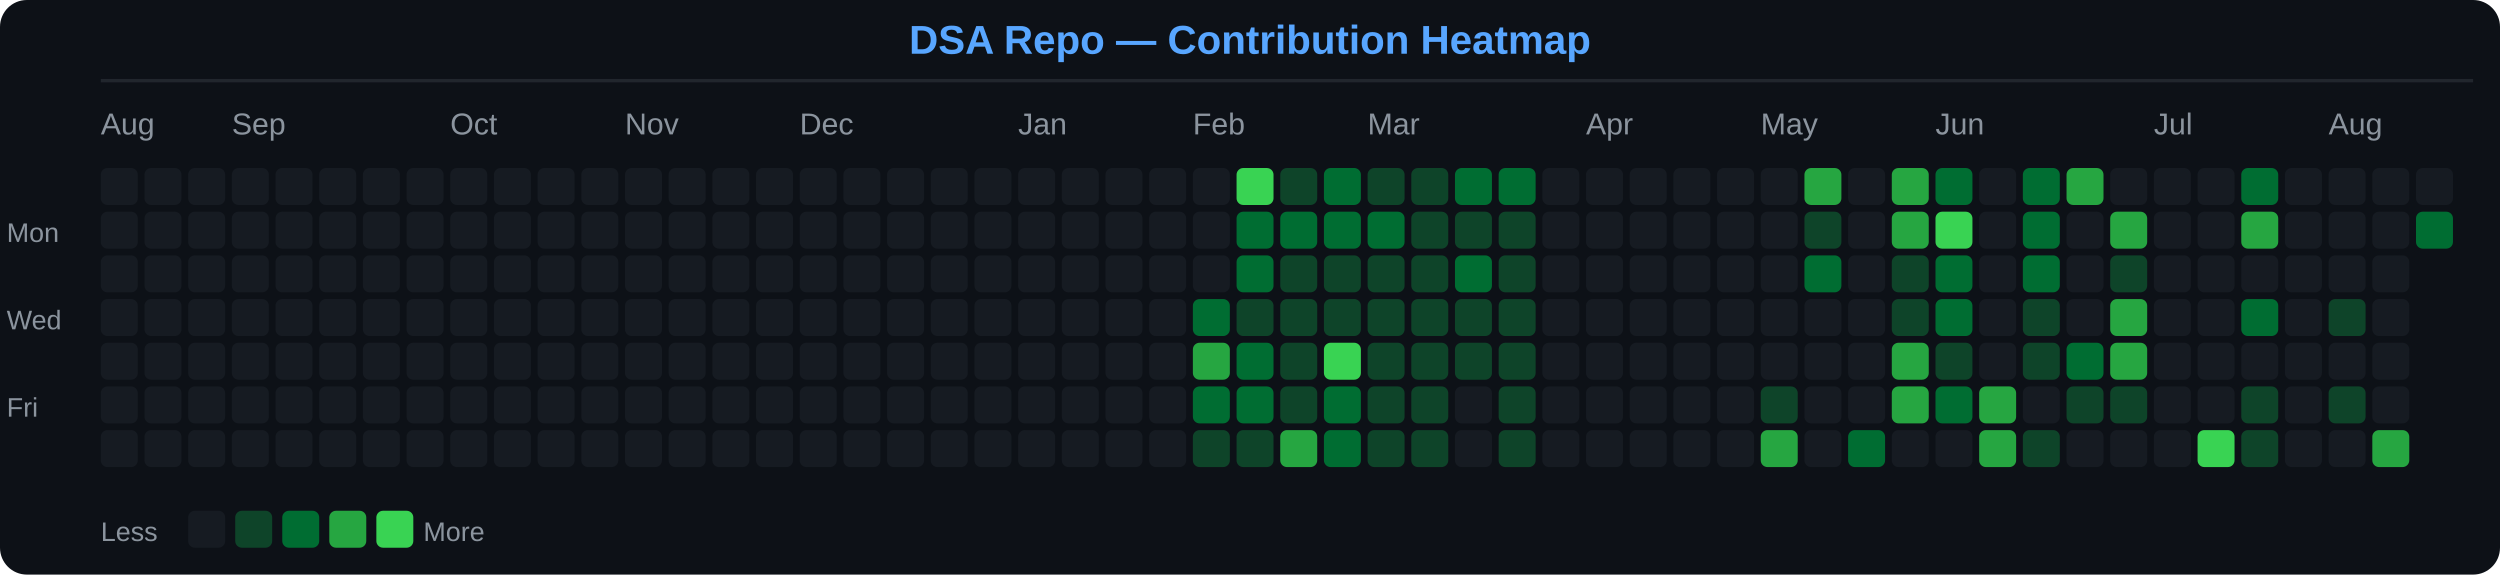
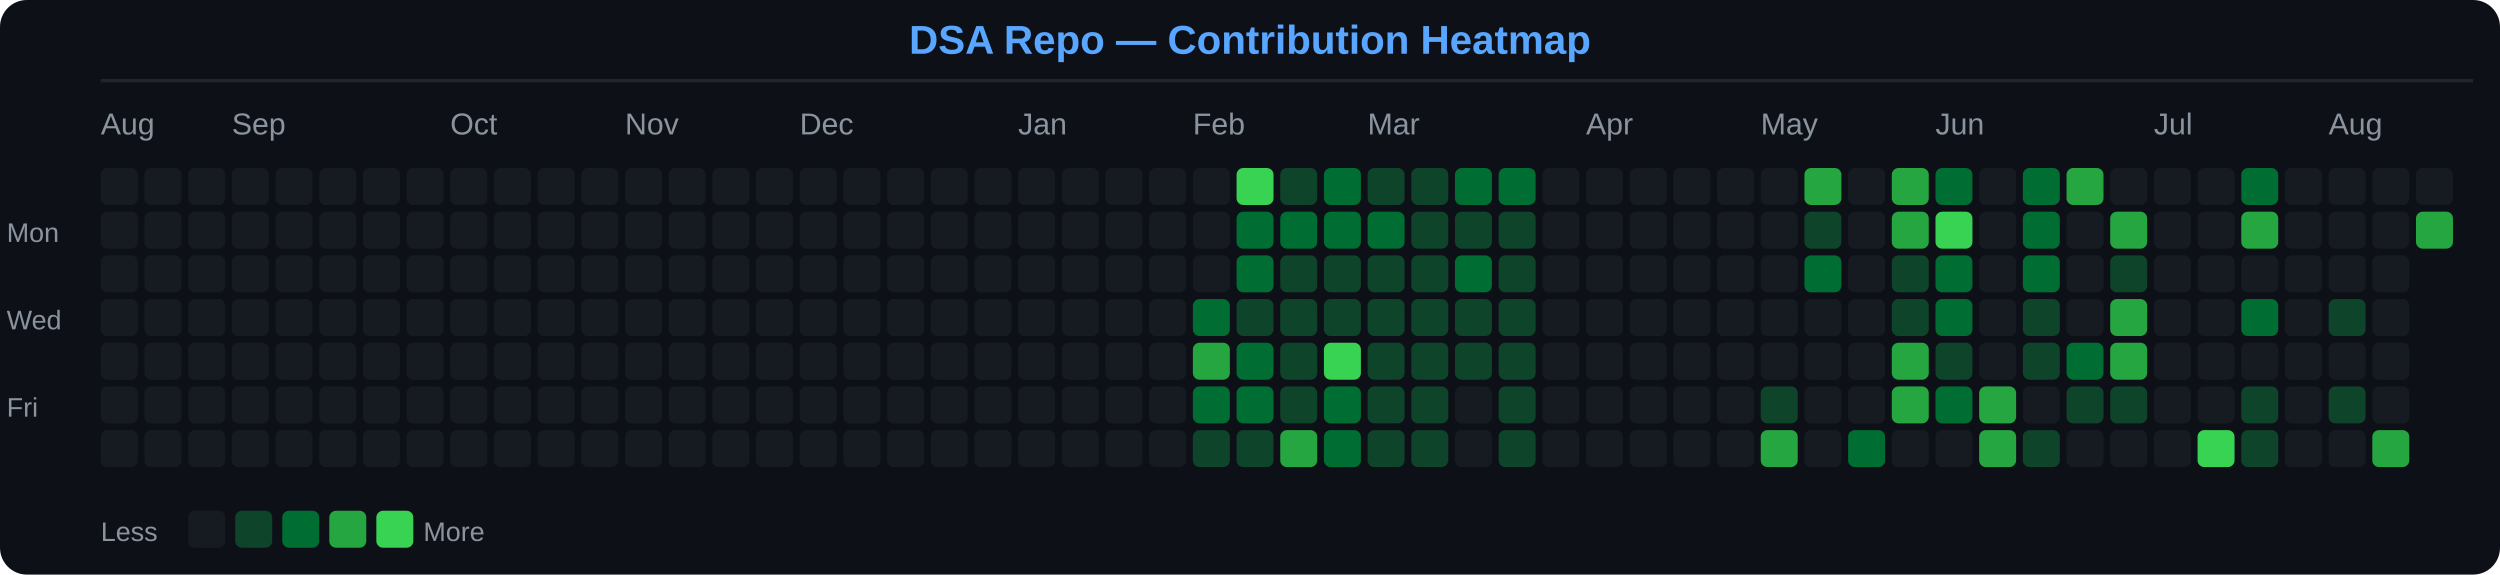
<svg xmlns="http://www.w3.org/2000/svg" width="744" height="171" viewBox="0 0 744 171">
  <rect width="744" height="171" fill="#0d1117" rx="8" />
  <text x="372" y="16" fill="#58a6ff" font-family="Arial,sans-serif" font-size="12" text-anchor="middle" font-weight="bold">DSA Repo — Contribution Heatmap</text>
  <line x1="30" y1="24" x2="736" y2="24" stroke="#21262d" stroke-width="1" />
  <text x="2" y="72" fill="#8b949e" font-family="Arial,sans-serif" font-size="8">Mon</text>
  <text x="2" y="98" fill="#8b949e" font-family="Arial,sans-serif" font-size="8">Wed</text>
  <text x="2" y="124" fill="#8b949e" font-family="Arial,sans-serif" font-size="8">Fri</text>
  <text x="30" y="40" fill="#8b949e" font-family="Arial,sans-serif" font-size="9">Aug</text>
  <rect x="30" y="50" width="11" height="11" rx="2" fill="#161b22" />
  <rect x="30" y="63" width="11" height="11" rx="2" fill="#161b22" />
  <rect x="30" y="76" width="11" height="11" rx="2" fill="#161b22" />
  <rect x="30" y="89" width="11" height="11" rx="2" fill="#161b22" />
  <rect x="30" y="102" width="11" height="11" rx="2" fill="#161b22" />
  <rect x="30" y="115" width="11" height="11" rx="2" fill="#161b22" />
  <rect x="30" y="128" width="11" height="11" rx="2" fill="#161b22" />
  <rect x="43" y="50" width="11" height="11" rx="2" fill="#161b22" />
  <rect x="43" y="63" width="11" height="11" rx="2" fill="#161b22" />
  <rect x="43" y="76" width="11" height="11" rx="2" fill="#161b22" />
  <rect x="43" y="89" width="11" height="11" rx="2" fill="#161b22" />
  <rect x="43" y="102" width="11" height="11" rx="2" fill="#161b22" />
  <rect x="43" y="115" width="11" height="11" rx="2" fill="#161b22" />
  <rect x="43" y="128" width="11" height="11" rx="2" fill="#161b22" />
  <rect x="56" y="50" width="11" height="11" rx="2" fill="#161b22" />
  <rect x="56" y="63" width="11" height="11" rx="2" fill="#161b22" />
  <rect x="56" y="76" width="11" height="11" rx="2" fill="#161b22" />
  <rect x="56" y="89" width="11" height="11" rx="2" fill="#161b22" />
  <rect x="56" y="102" width="11" height="11" rx="2" fill="#161b22" />
  <rect x="56" y="115" width="11" height="11" rx="2" fill="#161b22" />
  <rect x="56" y="128" width="11" height="11" rx="2" fill="#161b22" />
  <text x="69" y="40" fill="#8b949e" font-family="Arial,sans-serif" font-size="9">Sep</text>
  <rect x="69" y="50" width="11" height="11" rx="2" fill="#161b22" />
  <rect x="69" y="63" width="11" height="11" rx="2" fill="#161b22" />
  <rect x="69" y="76" width="11" height="11" rx="2" fill="#161b22" />
  <rect x="69" y="89" width="11" height="11" rx="2" fill="#161b22" />
  <rect x="69" y="102" width="11" height="11" rx="2" fill="#161b22" />
  <rect x="69" y="115" width="11" height="11" rx="2" fill="#161b22" />
  <rect x="69" y="128" width="11" height="11" rx="2" fill="#161b22" />
  <rect x="82" y="50" width="11" height="11" rx="2" fill="#161b22" />
  <rect x="82" y="63" width="11" height="11" rx="2" fill="#161b22" />
  <rect x="82" y="76" width="11" height="11" rx="2" fill="#161b22" />
  <rect x="82" y="89" width="11" height="11" rx="2" fill="#161b22" />
  <rect x="82" y="102" width="11" height="11" rx="2" fill="#161b22" />
  <rect x="82" y="115" width="11" height="11" rx="2" fill="#161b22" />
  <rect x="82" y="128" width="11" height="11" rx="2" fill="#161b22" />
  <rect x="95" y="50" width="11" height="11" rx="2" fill="#161b22" />
  <rect x="95" y="63" width="11" height="11" rx="2" fill="#161b22" />
  <rect x="95" y="76" width="11" height="11" rx="2" fill="#161b22" />
  <rect x="95" y="89" width="11" height="11" rx="2" fill="#161b22" />
  <rect x="95" y="102" width="11" height="11" rx="2" fill="#161b22" />
  <rect x="95" y="115" width="11" height="11" rx="2" fill="#161b22" />
  <rect x="95" y="128" width="11" height="11" rx="2" fill="#161b22" />
  <rect x="108" y="50" width="11" height="11" rx="2" fill="#161b22" />
  <rect x="108" y="63" width="11" height="11" rx="2" fill="#161b22" />
  <rect x="108" y="76" width="11" height="11" rx="2" fill="#161b22" />
  <rect x="108" y="89" width="11" height="11" rx="2" fill="#161b22" />
  <rect x="108" y="102" width="11" height="11" rx="2" fill="#161b22" />
  <rect x="108" y="115" width="11" height="11" rx="2" fill="#161b22" />
  <rect x="108" y="128" width="11" height="11" rx="2" fill="#161b22" />
  <rect x="121" y="50" width="11" height="11" rx="2" fill="#161b22" />
  <rect x="121" y="63" width="11" height="11" rx="2" fill="#161b22" />
  <rect x="121" y="76" width="11" height="11" rx="2" fill="#161b22" />
  <rect x="121" y="89" width="11" height="11" rx="2" fill="#161b22" />
  <rect x="121" y="102" width="11" height="11" rx="2" fill="#161b22" />
  <rect x="121" y="115" width="11" height="11" rx="2" fill="#161b22" />
  <rect x="121" y="128" width="11" height="11" rx="2" fill="#161b22" />
  <text x="134" y="40" fill="#8b949e" font-family="Arial,sans-serif" font-size="9">Oct</text>
  <rect x="134" y="50" width="11" height="11" rx="2" fill="#161b22" />
  <rect x="134" y="63" width="11" height="11" rx="2" fill="#161b22" />
  <rect x="134" y="76" width="11" height="11" rx="2" fill="#161b22" />
  <rect x="134" y="89" width="11" height="11" rx="2" fill="#161b22" />
  <rect x="134" y="102" width="11" height="11" rx="2" fill="#161b22" />
  <rect x="134" y="115" width="11" height="11" rx="2" fill="#161b22" />
  <rect x="134" y="128" width="11" height="11" rx="2" fill="#161b22" />
  <rect x="147" y="50" width="11" height="11" rx="2" fill="#161b22" />
  <rect x="147" y="63" width="11" height="11" rx="2" fill="#161b22" />
  <rect x="147" y="76" width="11" height="11" rx="2" fill="#161b22" />
  <rect x="147" y="89" width="11" height="11" rx="2" fill="#161b22" />
  <rect x="147" y="102" width="11" height="11" rx="2" fill="#161b22" />
  <rect x="147" y="115" width="11" height="11" rx="2" fill="#161b22" />
  <rect x="147" y="128" width="11" height="11" rx="2" fill="#161b22" />
  <rect x="160" y="50" width="11" height="11" rx="2" fill="#161b22" />
  <rect x="160" y="63" width="11" height="11" rx="2" fill="#161b22" />
  <rect x="160" y="76" width="11" height="11" rx="2" fill="#161b22" />
  <rect x="160" y="89" width="11" height="11" rx="2" fill="#161b22" />
  <rect x="160" y="102" width="11" height="11" rx="2" fill="#161b22" />
  <rect x="160" y="115" width="11" height="11" rx="2" fill="#161b22" />
  <rect x="160" y="128" width="11" height="11" rx="2" fill="#161b22" />
  <rect x="173" y="50" width="11" height="11" rx="2" fill="#161b22" />
  <rect x="173" y="63" width="11" height="11" rx="2" fill="#161b22" />
  <rect x="173" y="76" width="11" height="11" rx="2" fill="#161b22" />
  <rect x="173" y="89" width="11" height="11" rx="2" fill="#161b22" />
  <rect x="173" y="102" width="11" height="11" rx="2" fill="#161b22" />
  <rect x="173" y="115" width="11" height="11" rx="2" fill="#161b22" />
  <rect x="173" y="128" width="11" height="11" rx="2" fill="#161b22" />
  <text x="186" y="40" fill="#8b949e" font-family="Arial,sans-serif" font-size="9">Nov</text>
  <rect x="186" y="50" width="11" height="11" rx="2" fill="#161b22" />
  <rect x="186" y="63" width="11" height="11" rx="2" fill="#161b22" />
  <rect x="186" y="76" width="11" height="11" rx="2" fill="#161b22" />
  <rect x="186" y="89" width="11" height="11" rx="2" fill="#161b22" />
  <rect x="186" y="102" width="11" height="11" rx="2" fill="#161b22" />
  <rect x="186" y="115" width="11" height="11" rx="2" fill="#161b22" />
  <rect x="186" y="128" width="11" height="11" rx="2" fill="#161b22" />
  <rect x="199" y="50" width="11" height="11" rx="2" fill="#161b22" />
  <rect x="199" y="63" width="11" height="11" rx="2" fill="#161b22" />
  <rect x="199" y="76" width="11" height="11" rx="2" fill="#161b22" />
  <rect x="199" y="89" width="11" height="11" rx="2" fill="#161b22" />
  <rect x="199" y="102" width="11" height="11" rx="2" fill="#161b22" />
  <rect x="199" y="115" width="11" height="11" rx="2" fill="#161b22" />
  <rect x="199" y="128" width="11" height="11" rx="2" fill="#161b22" />
  <rect x="212" y="50" width="11" height="11" rx="2" fill="#161b22" />
  <rect x="212" y="63" width="11" height="11" rx="2" fill="#161b22" />
  <rect x="212" y="76" width="11" height="11" rx="2" fill="#161b22" />
  <rect x="212" y="89" width="11" height="11" rx="2" fill="#161b22" />
  <rect x="212" y="102" width="11" height="11" rx="2" fill="#161b22" />
  <rect x="212" y="115" width="11" height="11" rx="2" fill="#161b22" />
  <rect x="212" y="128" width="11" height="11" rx="2" fill="#161b22" />
  <rect x="225" y="50" width="11" height="11" rx="2" fill="#161b22" />
  <rect x="225" y="63" width="11" height="11" rx="2" fill="#161b22" />
  <rect x="225" y="76" width="11" height="11" rx="2" fill="#161b22" />
  <rect x="225" y="89" width="11" height="11" rx="2" fill="#161b22" />
  <rect x="225" y="102" width="11" height="11" rx="2" fill="#161b22" />
  <rect x="225" y="115" width="11" height="11" rx="2" fill="#161b22" />
  <rect x="225" y="128" width="11" height="11" rx="2" fill="#161b22" />
  <text x="238" y="40" fill="#8b949e" font-family="Arial,sans-serif" font-size="9">Dec</text>
  <rect x="238" y="50" width="11" height="11" rx="2" fill="#161b22" />
  <rect x="238" y="63" width="11" height="11" rx="2" fill="#161b22" />
  <rect x="238" y="76" width="11" height="11" rx="2" fill="#161b22" />
  <rect x="238" y="89" width="11" height="11" rx="2" fill="#161b22" />
  <rect x="238" y="102" width="11" height="11" rx="2" fill="#161b22" />
  <rect x="238" y="115" width="11" height="11" rx="2" fill="#161b22" />
  <rect x="238" y="128" width="11" height="11" rx="2" fill="#161b22" />
  <rect x="251" y="50" width="11" height="11" rx="2" fill="#161b22" />
  <rect x="251" y="63" width="11" height="11" rx="2" fill="#161b22" />
  <rect x="251" y="76" width="11" height="11" rx="2" fill="#161b22" />
  <rect x="251" y="89" width="11" height="11" rx="2" fill="#161b22" />
  <rect x="251" y="102" width="11" height="11" rx="2" fill="#161b22" />
  <rect x="251" y="115" width="11" height="11" rx="2" fill="#161b22" />
  <rect x="251" y="128" width="11" height="11" rx="2" fill="#161b22" />
  <rect x="264" y="50" width="11" height="11" rx="2" fill="#161b22" />
  <rect x="264" y="63" width="11" height="11" rx="2" fill="#161b22" />
  <rect x="264" y="76" width="11" height="11" rx="2" fill="#161b22" />
  <rect x="264" y="89" width="11" height="11" rx="2" fill="#161b22" />
  <rect x="264" y="102" width="11" height="11" rx="2" fill="#161b22" />
  <rect x="264" y="115" width="11" height="11" rx="2" fill="#161b22" />
  <rect x="264" y="128" width="11" height="11" rx="2" fill="#161b22" />
  <rect x="277" y="50" width="11" height="11" rx="2" fill="#161b22" />
  <rect x="277" y="63" width="11" height="11" rx="2" fill="#161b22" />
  <rect x="277" y="76" width="11" height="11" rx="2" fill="#161b22" />
  <rect x="277" y="89" width="11" height="11" rx="2" fill="#161b22" />
  <rect x="277" y="102" width="11" height="11" rx="2" fill="#161b22" />
  <rect x="277" y="115" width="11" height="11" rx="2" fill="#161b22" />
  <rect x="277" y="128" width="11" height="11" rx="2" fill="#161b22" />
  <rect x="290" y="50" width="11" height="11" rx="2" fill="#161b22" />
  <rect x="290" y="63" width="11" height="11" rx="2" fill="#161b22" />
  <rect x="290" y="76" width="11" height="11" rx="2" fill="#161b22" />
  <rect x="290" y="89" width="11" height="11" rx="2" fill="#161b22" />
  <rect x="290" y="102" width="11" height="11" rx="2" fill="#161b22" />
  <rect x="290" y="115" width="11" height="11" rx="2" fill="#161b22" />
  <rect x="290" y="128" width="11" height="11" rx="2" fill="#161b22" />
  <text x="303" y="40" fill="#8b949e" font-family="Arial,sans-serif" font-size="9">Jan</text>
  <rect x="303" y="50" width="11" height="11" rx="2" fill="#161b22" />
  <rect x="303" y="63" width="11" height="11" rx="2" fill="#161b22" />
  <rect x="303" y="76" width="11" height="11" rx="2" fill="#161b22" />
  <rect x="303" y="89" width="11" height="11" rx="2" fill="#161b22" />
  <rect x="303" y="102" width="11" height="11" rx="2" fill="#161b22" />
  <rect x="303" y="115" width="11" height="11" rx="2" fill="#161b22" />
  <rect x="303" y="128" width="11" height="11" rx="2" fill="#161b22" />
  <rect x="316" y="50" width="11" height="11" rx="2" fill="#161b22" />
  <rect x="316" y="63" width="11" height="11" rx="2" fill="#161b22" />
  <rect x="316" y="76" width="11" height="11" rx="2" fill="#161b22" />
  <rect x="316" y="89" width="11" height="11" rx="2" fill="#161b22" />
  <rect x="316" y="102" width="11" height="11" rx="2" fill="#161b22" />
  <rect x="316" y="115" width="11" height="11" rx="2" fill="#161b22" />
  <rect x="316" y="128" width="11" height="11" rx="2" fill="#161b22" />
  <rect x="329" y="50" width="11" height="11" rx="2" fill="#161b22" />
  <rect x="329" y="63" width="11" height="11" rx="2" fill="#161b22" />
  <rect x="329" y="76" width="11" height="11" rx="2" fill="#161b22" />
  <rect x="329" y="89" width="11" height="11" rx="2" fill="#161b22" />
  <rect x="329" y="102" width="11" height="11" rx="2" fill="#161b22" />
  <rect x="329" y="115" width="11" height="11" rx="2" fill="#161b22" />
  <rect x="329" y="128" width="11" height="11" rx="2" fill="#161b22" />
  <rect x="342" y="50" width="11" height="11" rx="2" fill="#161b22" />
  <rect x="342" y="63" width="11" height="11" rx="2" fill="#161b22" />
  <rect x="342" y="76" width="11" height="11" rx="2" fill="#161b22" />
  <rect x="342" y="89" width="11" height="11" rx="2" fill="#161b22" />
  <rect x="342" y="102" width="11" height="11" rx="2" fill="#161b22" />
  <rect x="342" y="115" width="11" height="11" rx="2" fill="#161b22" />
  <rect x="342" y="128" width="11" height="11" rx="2" fill="#161b22" />
  <text x="355" y="40" fill="#8b949e" font-family="Arial,sans-serif" font-size="9">Feb</text>
  <rect x="355" y="50" width="11" height="11" rx="2" fill="#161b22" />
  <rect x="355" y="63" width="11" height="11" rx="2" fill="#161b22" />
  <rect x="355" y="76" width="11" height="11" rx="2" fill="#161b22" />
  <rect x="355" y="89" width="11" height="11" rx="2" fill="#006d32" />
  <rect x="355" y="102" width="11" height="11" rx="2" fill="#26a641" />
  <rect x="355" y="115" width="11" height="11" rx="2" fill="#006d32" />
  <rect x="355" y="128" width="11" height="11" rx="2" fill="#0e4429" />
  <rect x="368" y="50" width="11" height="11" rx="2" fill="#39d353" />
  <rect x="368" y="63" width="11" height="11" rx="2" fill="#006d32" />
  <rect x="368" y="76" width="11" height="11" rx="2" fill="#006d32" />
  <rect x="368" y="89" width="11" height="11" rx="2" fill="#0e4429" />
  <rect x="368" y="102" width="11" height="11" rx="2" fill="#006d32" />
  <rect x="368" y="115" width="11" height="11" rx="2" fill="#006d32" />
  <rect x="368" y="128" width="11" height="11" rx="2" fill="#0e4429" />
  <rect x="381" y="50" width="11" height="11" rx="2" fill="#0e4429" />
  <rect x="381" y="63" width="11" height="11" rx="2" fill="#006d32" />
  <rect x="381" y="76" width="11" height="11" rx="2" fill="#0e4429" />
  <rect x="381" y="89" width="11" height="11" rx="2" fill="#0e4429" />
  <rect x="381" y="102" width="11" height="11" rx="2" fill="#0e4429" />
  <rect x="381" y="115" width="11" height="11" rx="2" fill="#0e4429" />
  <rect x="381" y="128" width="11" height="11" rx="2" fill="#26a641" />
  <rect x="394" y="50" width="11" height="11" rx="2" fill="#006d32" />
  <rect x="394" y="63" width="11" height="11" rx="2" fill="#006d32" />
  <rect x="394" y="76" width="11" height="11" rx="2" fill="#0e4429" />
  <rect x="394" y="89" width="11" height="11" rx="2" fill="#0e4429" />
  <rect x="394" y="102" width="11" height="11" rx="2" fill="#39d353" />
  <rect x="394" y="115" width="11" height="11" rx="2" fill="#006d32" />
  <rect x="394" y="128" width="11" height="11" rx="2" fill="#006d32" />
  <text x="407" y="40" fill="#8b949e" font-family="Arial,sans-serif" font-size="9">Mar</text>
  <rect x="407" y="50" width="11" height="11" rx="2" fill="#0e4429" />
  <rect x="407" y="63" width="11" height="11" rx="2" fill="#006d32" />
  <rect x="407" y="76" width="11" height="11" rx="2" fill="#0e4429" />
  <rect x="407" y="89" width="11" height="11" rx="2" fill="#0e4429" />
  <rect x="407" y="102" width="11" height="11" rx="2" fill="#0e4429" />
  <rect x="407" y="115" width="11" height="11" rx="2" fill="#0e4429" />
  <rect x="407" y="128" width="11" height="11" rx="2" fill="#0e4429" />
  <rect x="420" y="50" width="11" height="11" rx="2" fill="#0e4429" />
  <rect x="420" y="63" width="11" height="11" rx="2" fill="#0e4429" />
  <rect x="420" y="76" width="11" height="11" rx="2" fill="#0e4429" />
  <rect x="420" y="89" width="11" height="11" rx="2" fill="#0e4429" />
  <rect x="420" y="102" width="11" height="11" rx="2" fill="#0e4429" />
  <rect x="420" y="115" width="11" height="11" rx="2" fill="#0e4429" />
  <rect x="420" y="128" width="11" height="11" rx="2" fill="#0e4429" />
  <rect x="433" y="50" width="11" height="11" rx="2" fill="#006d32" />
  <rect x="433" y="63" width="11" height="11" rx="2" fill="#0e4429" />
  <rect x="433" y="76" width="11" height="11" rx="2" fill="#006d32" />
  <rect x="433" y="89" width="11" height="11" rx="2" fill="#0e4429" />
  <rect x="433" y="102" width="11" height="11" rx="2" fill="#0e4429" />
  <rect x="433" y="115" width="11" height="11" rx="2" fill="#161b22" />
  <rect x="433" y="128" width="11" height="11" rx="2" fill="#161b22" />
  <rect x="446" y="50" width="11" height="11" rx="2" fill="#006d32" />
  <rect x="446" y="63" width="11" height="11" rx="2" fill="#0e4429" />
  <rect x="446" y="76" width="11" height="11" rx="2" fill="#0e4429" />
  <rect x="446" y="89" width="11" height="11" rx="2" fill="#0e4429" />
  <rect x="446" y="102" width="11" height="11" rx="2" fill="#0e4429" />
  <rect x="446" y="115" width="11" height="11" rx="2" fill="#0e4429" />
  <rect x="446" y="128" width="11" height="11" rx="2" fill="#0e4429" />
  <rect x="459" y="50" width="11" height="11" rx="2" fill="#161b22" />
  <rect x="459" y="63" width="11" height="11" rx="2" fill="#161b22" />
  <rect x="459" y="76" width="11" height="11" rx="2" fill="#161b22" />
  <rect x="459" y="89" width="11" height="11" rx="2" fill="#161b22" />
  <rect x="459" y="102" width="11" height="11" rx="2" fill="#161b22" />
  <rect x="459" y="115" width="11" height="11" rx="2" fill="#161b22" />
  <rect x="459" y="128" width="11" height="11" rx="2" fill="#161b22" />
  <text x="472" y="40" fill="#8b949e" font-family="Arial,sans-serif" font-size="9">Apr</text>
  <rect x="472" y="50" width="11" height="11" rx="2" fill="#161b22" />
  <rect x="472" y="63" width="11" height="11" rx="2" fill="#161b22" />
  <rect x="472" y="76" width="11" height="11" rx="2" fill="#161b22" />
  <rect x="472" y="89" width="11" height="11" rx="2" fill="#161b22" />
  <rect x="472" y="102" width="11" height="11" rx="2" fill="#161b22" />
  <rect x="472" y="115" width="11" height="11" rx="2" fill="#161b22" />
  <rect x="472" y="128" width="11" height="11" rx="2" fill="#161b22" />
  <rect x="485" y="50" width="11" height="11" rx="2" fill="#161b22" />
  <rect x="485" y="63" width="11" height="11" rx="2" fill="#161b22" />
  <rect x="485" y="76" width="11" height="11" rx="2" fill="#161b22" />
  <rect x="485" y="89" width="11" height="11" rx="2" fill="#161b22" />
  <rect x="485" y="102" width="11" height="11" rx="2" fill="#161b22" />
  <rect x="485" y="115" width="11" height="11" rx="2" fill="#161b22" />
  <rect x="485" y="128" width="11" height="11" rx="2" fill="#161b22" />
  <rect x="498" y="50" width="11" height="11" rx="2" fill="#161b22" />
  <rect x="498" y="63" width="11" height="11" rx="2" fill="#161b22" />
  <rect x="498" y="76" width="11" height="11" rx="2" fill="#161b22" />
  <rect x="498" y="89" width="11" height="11" rx="2" fill="#161b22" />
  <rect x="498" y="102" width="11" height="11" rx="2" fill="#161b22" />
  <rect x="498" y="115" width="11" height="11" rx="2" fill="#161b22" />
  <rect x="498" y="128" width="11" height="11" rx="2" fill="#161b22" />
  <rect x="511" y="50" width="11" height="11" rx="2" fill="#161b22" />
  <rect x="511" y="63" width="11" height="11" rx="2" fill="#161b22" />
  <rect x="511" y="76" width="11" height="11" rx="2" fill="#161b22" />
  <rect x="511" y="89" width="11" height="11" rx="2" fill="#161b22" />
  <rect x="511" y="102" width="11" height="11" rx="2" fill="#161b22" />
  <rect x="511" y="115" width="11" height="11" rx="2" fill="#161b22" />
  <rect x="511" y="128" width="11" height="11" rx="2" fill="#161b22" />
  <text x="524" y="40" fill="#8b949e" font-family="Arial,sans-serif" font-size="9">May</text>
  <rect x="524" y="50" width="11" height="11" rx="2" fill="#161b22" />
  <rect x="524" y="63" width="11" height="11" rx="2" fill="#161b22" />
  <rect x="524" y="76" width="11" height="11" rx="2" fill="#161b22" />
  <rect x="524" y="89" width="11" height="11" rx="2" fill="#161b22" />
  <rect x="524" y="102" width="11" height="11" rx="2" fill="#161b22" />
  <rect x="524" y="115" width="11" height="11" rx="2" fill="#0e4429" />
  <rect x="524" y="128" width="11" height="11" rx="2" fill="#26a641" />
  <rect x="537" y="50" width="11" height="11" rx="2" fill="#26a641" />
  <rect x="537" y="63" width="11" height="11" rx="2" fill="#0e4429" />
  <rect x="537" y="76" width="11" height="11" rx="2" fill="#006d32" />
  <rect x="537" y="89" width="11" height="11" rx="2" fill="#161b22" />
  <rect x="537" y="102" width="11" height="11" rx="2" fill="#161b22" />
  <rect x="537" y="115" width="11" height="11" rx="2" fill="#161b22" />
  <rect x="537" y="128" width="11" height="11" rx="2" fill="#161b22" />
  <rect x="550" y="50" width="11" height="11" rx="2" fill="#161b22" />
  <rect x="550" y="63" width="11" height="11" rx="2" fill="#161b22" />
  <rect x="550" y="76" width="11" height="11" rx="2" fill="#161b22" />
  <rect x="550" y="89" width="11" height="11" rx="2" fill="#161b22" />
  <rect x="550" y="102" width="11" height="11" rx="2" fill="#161b22" />
  <rect x="550" y="115" width="11" height="11" rx="2" fill="#161b22" />
  <rect x="550" y="128" width="11" height="11" rx="2" fill="#006d32" />
  <rect x="563" y="50" width="11" height="11" rx="2" fill="#26a641" />
  <rect x="563" y="63" width="11" height="11" rx="2" fill="#26a641" />
  <rect x="563" y="76" width="11" height="11" rx="2" fill="#0e4429" />
  <rect x="563" y="89" width="11" height="11" rx="2" fill="#0e4429" />
  <rect x="563" y="102" width="11" height="11" rx="2" fill="#26a641" />
  <rect x="563" y="115" width="11" height="11" rx="2" fill="#26a641" />
  <rect x="563" y="128" width="11" height="11" rx="2" fill="#161b22" />
  <text x="576" y="40" fill="#8b949e" font-family="Arial,sans-serif" font-size="9">Jun</text>
  <rect x="576" y="50" width="11" height="11" rx="2" fill="#006d32" />
  <rect x="576" y="63" width="11" height="11" rx="2" fill="#39d353" />
  <rect x="576" y="76" width="11" height="11" rx="2" fill="#006d32" />
  <rect x="576" y="89" width="11" height="11" rx="2" fill="#006d32" />
  <rect x="576" y="102" width="11" height="11" rx="2" fill="#0e4429" />
  <rect x="576" y="115" width="11" height="11" rx="2" fill="#006d32" />
  <rect x="576" y="128" width="11" height="11" rx="2" fill="#161b22" />
  <rect x="589" y="50" width="11" height="11" rx="2" fill="#161b22" />
  <rect x="589" y="63" width="11" height="11" rx="2" fill="#161b22" />
  <rect x="589" y="76" width="11" height="11" rx="2" fill="#161b22" />
  <rect x="589" y="89" width="11" height="11" rx="2" fill="#161b22" />
  <rect x="589" y="102" width="11" height="11" rx="2" fill="#161b22" />
  <rect x="589" y="115" width="11" height="11" rx="2" fill="#26a641" />
  <rect x="589" y="128" width="11" height="11" rx="2" fill="#26a641" />
  <rect x="602" y="50" width="11" height="11" rx="2" fill="#006d32" />
  <rect x="602" y="63" width="11" height="11" rx="2" fill="#006d32" />
  <rect x="602" y="76" width="11" height="11" rx="2" fill="#006d32" />
  <rect x="602" y="89" width="11" height="11" rx="2" fill="#0e4429" />
  <rect x="602" y="102" width="11" height="11" rx="2" fill="#0e4429" />
  <rect x="602" y="115" width="11" height="11" rx="2" fill="#161b22" />
  <rect x="602" y="128" width="11" height="11" rx="2" fill="#0e4429" />
  <rect x="615" y="50" width="11" height="11" rx="2" fill="#26a641" />
  <rect x="615" y="63" width="11" height="11" rx="2" fill="#161b22" />
  <rect x="615" y="76" width="11" height="11" rx="2" fill="#161b22" />
  <rect x="615" y="89" width="11" height="11" rx="2" fill="#161b22" />
  <rect x="615" y="102" width="11" height="11" rx="2" fill="#006d32" />
  <rect x="615" y="115" width="11" height="11" rx="2" fill="#0e4429" />
  <rect x="615" y="128" width="11" height="11" rx="2" fill="#161b22" />
  <rect x="628" y="50" width="11" height="11" rx="2" fill="#161b22" />
  <rect x="628" y="63" width="11" height="11" rx="2" fill="#26a641" />
  <rect x="628" y="76" width="11" height="11" rx="2" fill="#0e4429" />
  <rect x="628" y="89" width="11" height="11" rx="2" fill="#26a641" />
  <rect x="628" y="102" width="11" height="11" rx="2" fill="#26a641" />
  <rect x="628" y="115" width="11" height="11" rx="2" fill="#0e4429" />
  <rect x="628" y="128" width="11" height="11" rx="2" fill="#161b22" />
  <text x="641" y="40" fill="#8b949e" font-family="Arial,sans-serif" font-size="9">Jul</text>
  <rect x="641" y="50" width="11" height="11" rx="2" fill="#161b22" />
  <rect x="641" y="63" width="11" height="11" rx="2" fill="#161b22" />
  <rect x="641" y="76" width="11" height="11" rx="2" fill="#161b22" />
  <rect x="641" y="89" width="11" height="11" rx="2" fill="#161b22" />
  <rect x="641" y="102" width="11" height="11" rx="2" fill="#161b22" />
  <rect x="641" y="115" width="11" height="11" rx="2" fill="#161b22" />
  <rect x="641" y="128" width="11" height="11" rx="2" fill="#161b22" />
  <rect x="654" y="50" width="11" height="11" rx="2" fill="#161b22" />
  <rect x="654" y="63" width="11" height="11" rx="2" fill="#161b22" />
  <rect x="654" y="76" width="11" height="11" rx="2" fill="#161b22" />
  <rect x="654" y="89" width="11" height="11" rx="2" fill="#161b22" />
  <rect x="654" y="102" width="11" height="11" rx="2" fill="#161b22" />
  <rect x="654" y="115" width="11" height="11" rx="2" fill="#161b22" />
  <rect x="654" y="128" width="11" height="11" rx="2" fill="#39d353" />
  <rect x="667" y="50" width="11" height="11" rx="2" fill="#006d32" />
  <rect x="667" y="63" width="11" height="11" rx="2" fill="#26a641" />
  <rect x="667" y="76" width="11" height="11" rx="2" fill="#161b22" />
  <rect x="667" y="89" width="11" height="11" rx="2" fill="#006d32" />
  <rect x="667" y="102" width="11" height="11" rx="2" fill="#161b22" />
  <rect x="667" y="115" width="11" height="11" rx="2" fill="#0e4429" />
  <rect x="667" y="128" width="11" height="11" rx="2" fill="#0e4429" />
  <rect x="680" y="50" width="11" height="11" rx="2" fill="#161b22" />
  <rect x="680" y="63" width="11" height="11" rx="2" fill="#161b22" />
  <rect x="680" y="76" width="11" height="11" rx="2" fill="#161b22" />
  <rect x="680" y="89" width="11" height="11" rx="2" fill="#161b22" />
  <rect x="680" y="102" width="11" height="11" rx="2" fill="#161b22" />
  <rect x="680" y="115" width="11" height="11" rx="2" fill="#161b22" />
  <rect x="680" y="128" width="11" height="11" rx="2" fill="#161b22" />
  <text x="693" y="40" fill="#8b949e" font-family="Arial,sans-serif" font-size="9">Aug</text>
  <rect x="693" y="50" width="11" height="11" rx="2" fill="#161b22" />
  <rect x="693" y="63" width="11" height="11" rx="2" fill="#161b22" />
  <rect x="693" y="76" width="11" height="11" rx="2" fill="#161b22" />
  <rect x="693" y="89" width="11" height="11" rx="2" fill="#0e4429" />
  <rect x="693" y="102" width="11" height="11" rx="2" fill="#161b22" />
  <rect x="693" y="115" width="11" height="11" rx="2" fill="#0e4429" />
  <rect x="693" y="128" width="11" height="11" rx="2" fill="#161b22" />
  <rect x="706" y="50" width="11" height="11" rx="2" fill="#161b22" />
  <rect x="706" y="63" width="11" height="11" rx="2" fill="#161b22" />
  <rect x="706" y="76" width="11" height="11" rx="2" fill="#161b22" />
  <rect x="706" y="89" width="11" height="11" rx="2" fill="#161b22" />
  <rect x="706" y="102" width="11" height="11" rx="2" fill="#161b22" />
  <rect x="706" y="115" width="11" height="11" rx="2" fill="#161b22" />
  <rect x="706" y="128" width="11" height="11" rx="2" fill="#26a641" />
  <rect x="719" y="50" width="11" height="11" rx="2" fill="#161b22" />
-   <rect x="719" y="63" width="11" height="11" rx="2" fill="#006d32" />
+   <rect x="719" y="63" width="11" height="11" rx="2" fill="#26a641" />
  <text x="30" y="161" fill="#8b949e" font-family="Arial,sans-serif" font-size="8">Less</text>
  <rect x="56" y="152" width="11" height="11" rx="2" fill="#161b22" />
  <rect x="70" y="152" width="11" height="11" rx="2" fill="#0e4429" />
  <rect x="84" y="152" width="11" height="11" rx="2" fill="#006d32" />
  <rect x="98" y="152" width="11" height="11" rx="2" fill="#26a641" />
  <rect x="112" y="152" width="11" height="11" rx="2" fill="#39d353" />
  <text x="126" y="161" fill="#8b949e" font-family="Arial,sans-serif" font-size="8">More</text>
</svg>
